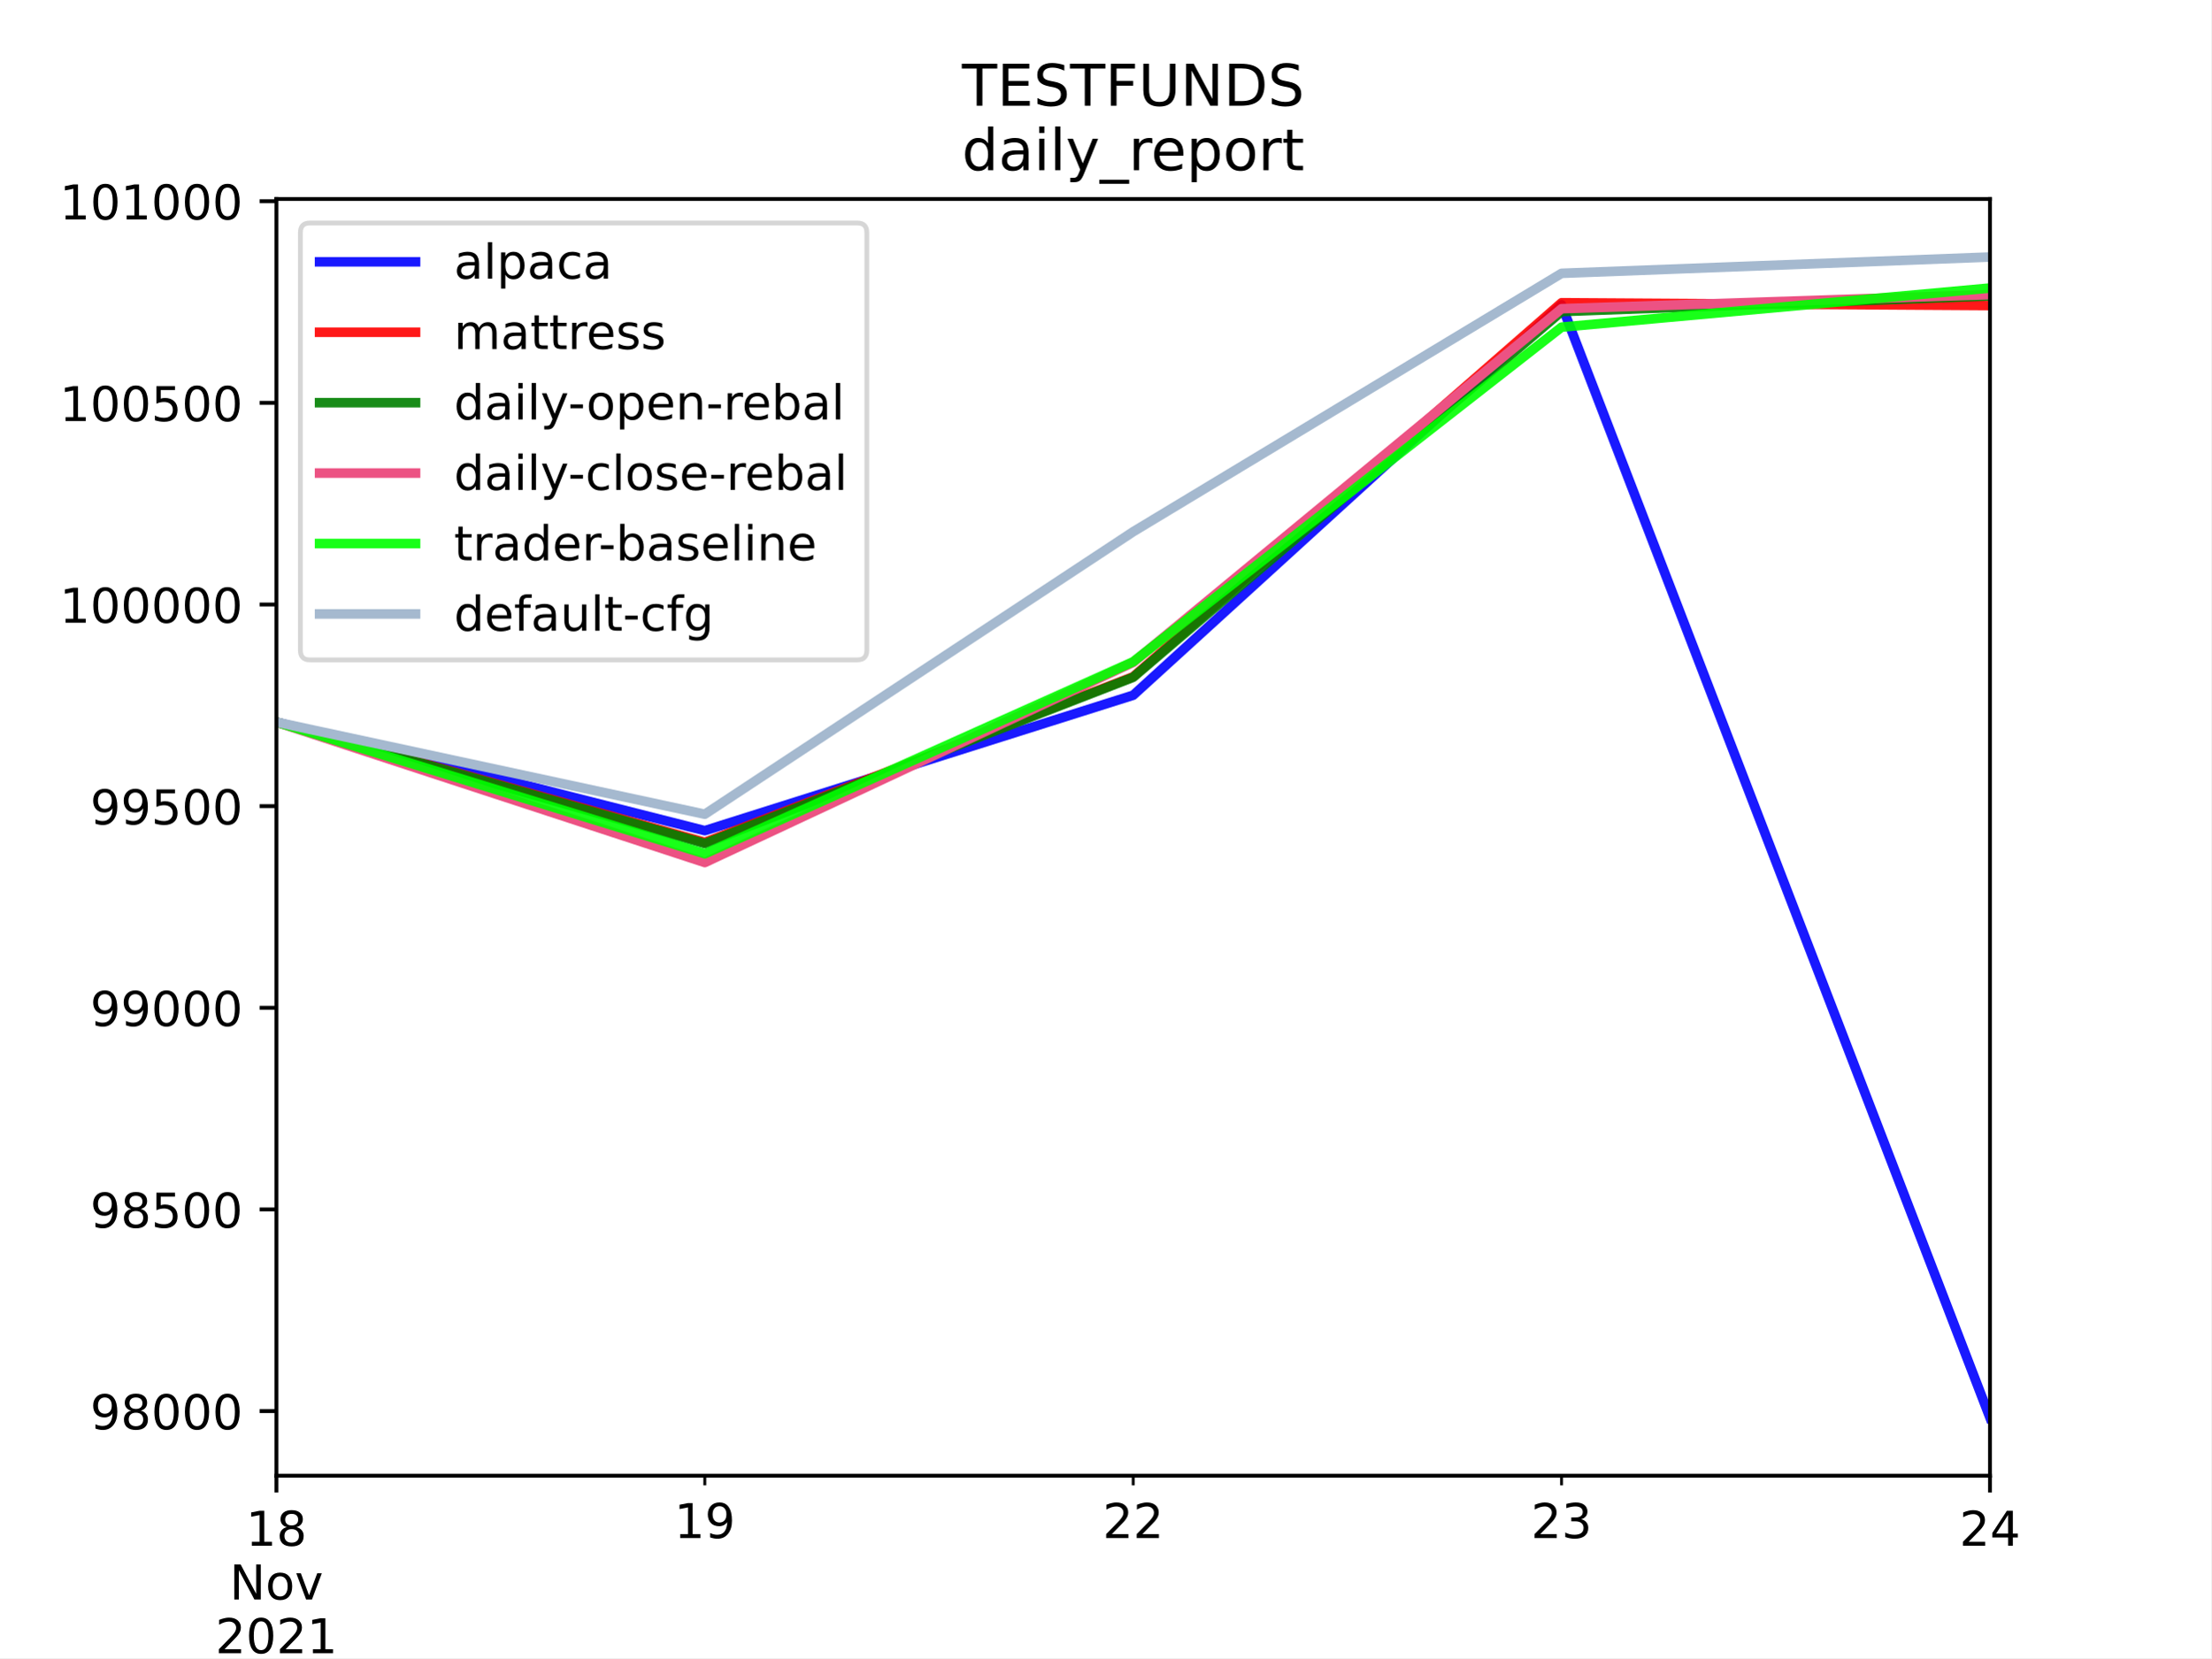
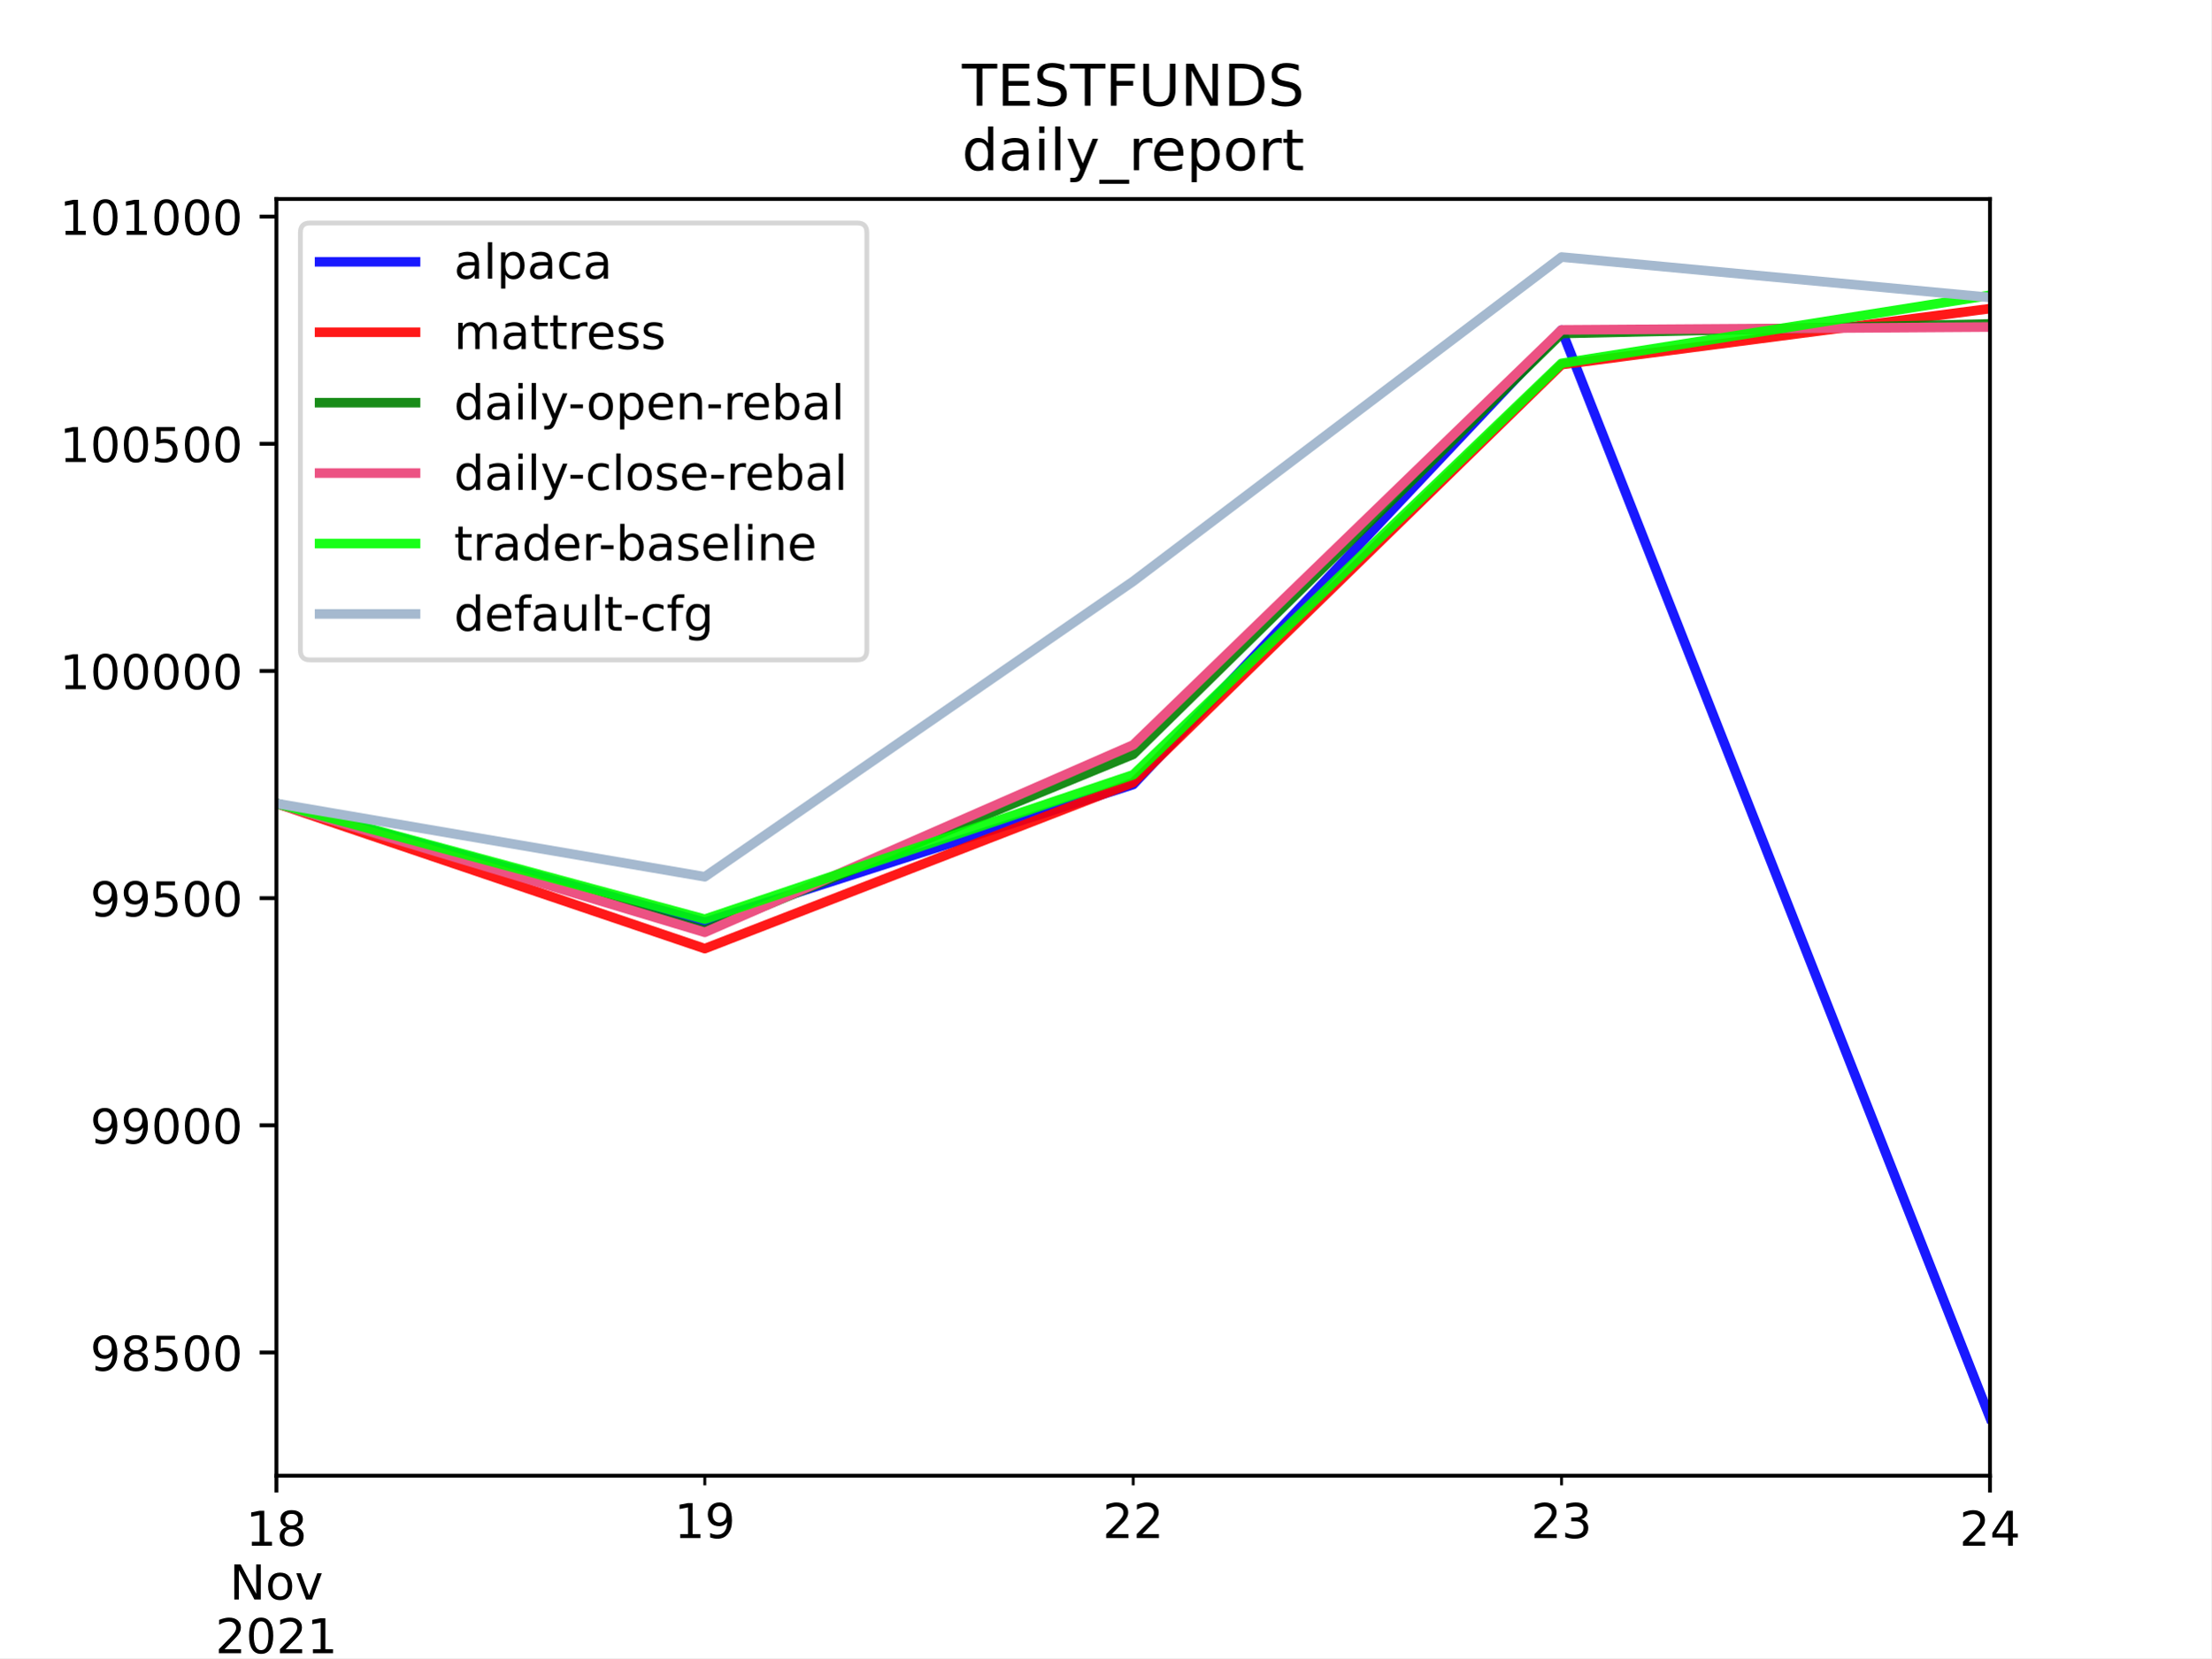
<svg xmlns="http://www.w3.org/2000/svg" xmlns:xlink="http://www.w3.org/1999/xlink" height="345.6pt" version="1.1" viewBox="0 0 460.8 345.6" width="460.8pt">
  <defs>
    <style type="text/css">*{stroke-linecap:butt;stroke-linejoin:round;}</style>
  </defs>
  <g id="figure_1">
    <g id="patch_1">
      <path d="M 0 345.6  L 460.8 345.6  L 460.8 0  L 0 0  z " style="fill:#ffffff;" />
    </g>
    <g id="axes_1">
      <g id="patch_2">
        <path d="M 57.6 307.584  L 414.72 307.584  L 414.72 41.472  L 57.6 41.472  z " style="fill:#ffffff;" />
      </g>
      <g id="matplotlib.axis_1">
        <g id="xtick_1">
          <g id="line2d_1">
            <defs>
-               <path d="M 0 0  L 0 3.5  " id="mdb58868b28" style="stroke:#000000;stroke-width:0.8;" />
-             </defs>
-             <g>
-               <use style="stroke:#000000;stroke-width:0.8;" x="57.6" xlink:href="#mdb58868b28" y="307.584" />
+               <path d="M 0 0  L 0 3.5  " id="mb90fdfed38" style="stroke:#000000;stroke-width:0.8;" />
+             </defs>
+             <g>
+               <use style="stroke:#000000;stroke-width:0.8;" x="57.6" xlink:href="#mb90fdfed38" y="307.584" />
            </g>
          </g>
          <g id="text_1">
            <g transform="translate(51.2375 322.1824)scale(0.1 -0.1)">
              <defs>
                <path d="M 794 531  L 1825 531  L 1825 4091  L 703 3866  L 703 4441  L 1819 4666  L 2450 4666  L 2450 531  L 3481 531  L 3481 0  L 794 0  L 794 531  z " id="DejaVuSans-31" transform="scale(0.015625)" />
                <path d="M 2034 2216  Q 1584 2216 1326 1975  Q 1069 1734 1069 1313  Q 1069 891 1326 650  Q 1584 409 2034 409  Q 2484 409 2743 651  Q 3003 894 3003 1313  Q 3003 1734 2745 1975  Q 2488 2216 2034 2216  z M 1403 2484  Q 997 2584 770 2862  Q 544 3141 544 3541  Q 544 4100 942 4425  Q 1341 4750 2034 4750  Q 2731 4750 3128 4425  Q 3525 4100 3525 3541  Q 3525 3141 3298 2862  Q 3072 2584 2669 2484  Q 3125 2378 3379 2068  Q 3634 1759 3634 1313  Q 3634 634 3220 271  Q 2806 -91 2034 -91  Q 1263 -91 848 271  Q 434 634 434 1313  Q 434 1759 690 2068  Q 947 2378 1403 2484  z M 1172 3481  Q 1172 3119 1398 2916  Q 1625 2713 2034 2713  Q 2441 2713 2670 2916  Q 2900 3119 2900 3481  Q 2900 3844 2670 4047  Q 2441 4250 2034 4250  Q 1625 4250 1398 4047  Q 1172 3844 1172 3481  z " id="DejaVuSans-38" transform="scale(0.015625)" />
              </defs>
              <use xlink:href="#DejaVuSans-31" />
              <use x="63.623" xlink:href="#DejaVuSans-38" />
            </g>
            <g transform="translate(47.84063 333.3802)scale(0.1 -0.1)">
              <defs>
                <path d="M 628 4666  L 1478 4666  L 3547 763  L 3547 4666  L 4159 4666  L 4159 0  L 3309 0  L 1241 3903  L 1241 0  L 628 0  L 628 4666  z " id="DejaVuSans-4e" transform="scale(0.015625)" />
                <path d="M 1959 3097  Q 1497 3097 1228 2736  Q 959 2375 959 1747  Q 959 1119 1226 758  Q 1494 397 1959 397  Q 2419 397 2687 759  Q 2956 1122 2956 1747  Q 2956 2369 2687 2733  Q 2419 3097 1959 3097  z M 1959 3584  Q 2709 3584 3137 3096  Q 3566 2609 3566 1747  Q 3566 888 3137 398  Q 2709 -91 1959 -91  Q 1206 -91 779 398  Q 353 888 353 1747  Q 353 2609 779 3096  Q 1206 3584 1959 3584  z " id="DejaVuSans-6f" transform="scale(0.015625)" />
                <path d="M 191 3500  L 800 3500  L 1894 563  L 2988 3500  L 3597 3500  L 2284 0  L 1503 0  L 191 3500  z " id="DejaVuSans-76" transform="scale(0.015625)" />
              </defs>
              <use xlink:href="#DejaVuSans-4e" />
              <use x="74.805" xlink:href="#DejaVuSans-6f" />
              <use x="135.986" xlink:href="#DejaVuSans-76" />
            </g>
            <g transform="translate(44.875 344.5781)scale(0.1 -0.1)">
              <defs>
                <path d="M 1228 531  L 3431 531  L 3431 0  L 469 0  L 469 531  Q 828 903 1448 1529  Q 2069 2156 2228 2338  Q 2531 2678 2651 2914  Q 2772 3150 2772 3378  Q 2772 3750 2511 3984  Q 2250 4219 1831 4219  Q 1534 4219 1204 4116  Q 875 4013 500 3803  L 500 4441  Q 881 4594 1212 4672  Q 1544 4750 1819 4750  Q 2544 4750 2975 4387  Q 3406 4025 3406 3419  Q 3406 3131 3298 2873  Q 3191 2616 2906 2266  Q 2828 2175 2409 1742  Q 1991 1309 1228 531  z " id="DejaVuSans-32" transform="scale(0.015625)" />
                <path d="M 2034 4250  Q 1547 4250 1301 3770  Q 1056 3291 1056 2328  Q 1056 1369 1301 889  Q 1547 409 2034 409  Q 2525 409 2770 889  Q 3016 1369 3016 2328  Q 3016 3291 2770 3770  Q 2525 4250 2034 4250  z M 2034 4750  Q 2819 4750 3233 4129  Q 3647 3509 3647 2328  Q 3647 1150 3233 529  Q 2819 -91 2034 -91  Q 1250 -91 836 529  Q 422 1150 422 2328  Q 422 3509 836 4129  Q 1250 4750 2034 4750  z " id="DejaVuSans-30" transform="scale(0.015625)" />
              </defs>
              <use xlink:href="#DejaVuSans-32" />
              <use x="63.623" xlink:href="#DejaVuSans-30" />
              <use x="127.246" xlink:href="#DejaVuSans-32" />
              <use x="190.869" xlink:href="#DejaVuSans-31" />
            </g>
          </g>
        </g>
        <g id="xtick_2">
          <g id="line2d_2">
            <g>
-               <use style="stroke:#000000;stroke-width:0.8;" x="414.72" xlink:href="#mdb58868b28" y="307.584" />
+               <use style="stroke:#000000;stroke-width:0.8;" x="414.72" xlink:href="#mb90fdfed38" y="307.584" />
            </g>
          </g>
          <g id="text_2">
            <g transform="translate(408.3575 322.1824)scale(0.1 -0.1)">
              <defs>
                <path d="M 2419 4116  L 825 1625  L 2419 1625  L 2419 4116  z M 2253 4666  L 3047 4666  L 3047 1625  L 3713 1625  L 3713 1100  L 3047 1100  L 3047 0  L 2419 0  L 2419 1100  L 313 1100  L 313 1709  L 2253 4666  z " id="DejaVuSans-34" transform="scale(0.015625)" />
              </defs>
              <use xlink:href="#DejaVuSans-32" />
              <use x="63.623" xlink:href="#DejaVuSans-34" />
            </g>
          </g>
        </g>
        <g id="xtick_3">
          <g id="line2d_3">
            <defs>
-               <path d="M 0 0  L 0 2  " id="m6bb0b4e5b6" style="stroke:#000000;stroke-width:0.6;" />
-             </defs>
-             <g>
-               <use style="stroke:#000000;stroke-width:0.6;" x="146.88" xlink:href="#m6bb0b4e5b6" y="307.584" />
+               <path d="M 0 0  L 0 2  " id="mabd1eee028" style="stroke:#000000;stroke-width:0.6;" />
+             </defs>
+             <g>
+               <use style="stroke:#000000;stroke-width:0.6;" x="146.88" xlink:href="#mabd1eee028" y="307.584" />
            </g>
          </g>
          <g id="text_3">
            <g transform="translate(140.5175 320.5824)scale(0.1 -0.1)">
              <defs>
                <path d="M 703 97  L 703 672  Q 941 559 1184 500  Q 1428 441 1663 441  Q 2288 441 2617 861  Q 2947 1281 2994 2138  Q 2813 1869 2534 1725  Q 2256 1581 1919 1581  Q 1219 1581 811 2004  Q 403 2428 403 3163  Q 403 3881 828 4315  Q 1253 4750 1959 4750  Q 2769 4750 3195 4129  Q 3622 3509 3622 2328  Q 3622 1225 3098 567  Q 2575 -91 1691 -91  Q 1453 -91 1209 -44  Q 966 3 703 97  z M 1959 2075  Q 2384 2075 2632 2365  Q 2881 2656 2881 3163  Q 2881 3666 2632 3958  Q 2384 4250 1959 4250  Q 1534 4250 1286 3958  Q 1038 3666 1038 3163  Q 1038 2656 1286 2365  Q 1534 2075 1959 2075  z " id="DejaVuSans-39" transform="scale(0.015625)" />
              </defs>
              <use xlink:href="#DejaVuSans-31" />
              <use x="63.623" xlink:href="#DejaVuSans-39" />
            </g>
          </g>
        </g>
        <g id="xtick_4">
          <g id="line2d_4">
            <g>
-               <use style="stroke:#000000;stroke-width:0.6;" x="236.16" xlink:href="#m6bb0b4e5b6" y="307.584" />
+               <use style="stroke:#000000;stroke-width:0.6;" x="236.16" xlink:href="#mabd1eee028" y="307.584" />
            </g>
          </g>
          <g id="text_4">
            <g transform="translate(229.7975 320.5824)scale(0.1 -0.1)">
              <use xlink:href="#DejaVuSans-32" />
              <use x="63.623" xlink:href="#DejaVuSans-32" />
            </g>
          </g>
        </g>
        <g id="xtick_5">
          <g id="line2d_5">
            <g>
-               <use style="stroke:#000000;stroke-width:0.6;" x="325.44" xlink:href="#m6bb0b4e5b6" y="307.584" />
+               <use style="stroke:#000000;stroke-width:0.6;" x="325.44" xlink:href="#mabd1eee028" y="307.584" />
            </g>
          </g>
          <g id="text_5">
            <g transform="translate(319.0775 320.5824)scale(0.1 -0.1)">
              <defs>
                <path d="M 2597 2516  Q 3050 2419 3304 2112  Q 3559 1806 3559 1356  Q 3559 666 3084 287  Q 2609 -91 1734 -91  Q 1441 -91 1130 -33  Q 819 25 488 141  L 488 750  Q 750 597 1062 519  Q 1375 441 1716 441  Q 2309 441 2620 675  Q 2931 909 2931 1356  Q 2931 1769 2642 2001  Q 2353 2234 1838 2234  L 1294 2234  L 1294 2753  L 1863 2753  Q 2328 2753 2575 2939  Q 2822 3125 2822 3475  Q 2822 3834 2567 4026  Q 2313 4219 1838 4219  Q 1578 4219 1281 4162  Q 984 4106 628 3988  L 628 4550  Q 988 4650 1302 4700  Q 1616 4750 1894 4750  Q 2613 4750 3031 4423  Q 3450 4097 3450 3541  Q 3450 3153 3228 2886  Q 3006 2619 2597 2516  z " id="DejaVuSans-33" transform="scale(0.015625)" />
              </defs>
              <use xlink:href="#DejaVuSans-32" />
              <use x="63.623" xlink:href="#DejaVuSans-33" />
            </g>
          </g>
        </g>
        <g id="text_6">
          <g transform="translate(224.885 358.2562)scale(0.1 -0.1)">
            <defs>
              <path d="M 2906 2969  L 2906 4863  L 3481 4863  L 3481 0  L 2906 0  L 2906 525  Q 2725 213 2448 61  Q 2172 -91 1784 -91  Q 1150 -91 751 415  Q 353 922 353 1747  Q 353 2572 751 3078  Q 1150 3584 1784 3584  Q 2172 3584 2448 3432  Q 2725 3281 2906 2969  z M 947 1747  Q 947 1113 1208 752  Q 1469 391 1925 391  Q 2381 391 2643 752  Q 2906 1113 2906 1747  Q 2906 2381 2643 2742  Q 2381 3103 1925 3103  Q 1469 3103 1208 2742  Q 947 2381 947 1747  z " id="DejaVuSans-64" transform="scale(0.015625)" />
              <path d="M 2194 1759  Q 1497 1759 1228 1600  Q 959 1441 959 1056  Q 959 750 1161 570  Q 1363 391 1709 391  Q 2188 391 2477 730  Q 2766 1069 2766 1631  L 2766 1759  L 2194 1759  z M 3341 1997  L 3341 0  L 2766 0  L 2766 531  Q 2569 213 2275 61  Q 1981 -91 1556 -91  Q 1019 -91 701 211  Q 384 513 384 1019  Q 384 1609 779 1909  Q 1175 2209 1959 2209  L 2766 2209  L 2766 2266  Q 2766 2663 2505 2880  Q 2244 3097 1772 3097  Q 1472 3097 1187 3025  Q 903 2953 641 2809  L 641 3341  Q 956 3463 1253 3523  Q 1550 3584 1831 3584  Q 2591 3584 2966 3190  Q 3341 2797 3341 1997  z " id="DejaVuSans-61" transform="scale(0.015625)" />
              <path d="M 1172 4494  L 1172 3500  L 2356 3500  L 2356 3053  L 1172 3053  L 1172 1153  Q 1172 725 1289 603  Q 1406 481 1766 481  L 2356 481  L 2356 0  L 1766 0  Q 1100 0 847 248  Q 594 497 594 1153  L 594 3053  L 172 3053  L 172 3500  L 594 3500  L 594 4494  L 1172 4494  z " id="DejaVuSans-74" transform="scale(0.015625)" />
              <path d="M 3597 1894  L 3597 1613  L 953 1613  Q 991 1019 1311 708  Q 1631 397 2203 397  Q 2534 397 2845 478  Q 3156 559 3463 722  L 3463 178  Q 3153 47 2828 -22  Q 2503 -91 2169 -91  Q 1331 -91 842 396  Q 353 884 353 1716  Q 353 2575 817 3079  Q 1281 3584 2069 3584  Q 2775 3584 3186 3129  Q 3597 2675 3597 1894  z M 3022 2063  Q 3016 2534 2758 2815  Q 2500 3097 2075 3097  Q 1594 3097 1305 2825  Q 1016 2553 972 2059  L 3022 2063  z " id="DejaVuSans-65" transform="scale(0.015625)" />
            </defs>
            <use xlink:href="#DejaVuSans-64" />
            <use x="63.477" xlink:href="#DejaVuSans-61" />
            <use x="124.756" xlink:href="#DejaVuSans-74" />
            <use x="163.965" xlink:href="#DejaVuSans-65" />
          </g>
        </g>
      </g>
      <g id="matplotlib.axis_2">
        <g id="ytick_1">
          <g id="line2d_6">
            <defs>
-               <path d="M 0 0  L -3.5 0  " id="m16ce50223b" style="stroke:#000000;stroke-width:0.8;" />
-             </defs>
-             <g>
-               <use style="stroke:#000000;stroke-width:0.8;" x="57.6" xlink:href="#m16ce50223b" y="294.113" />
+               <path d="M 0 0  L -3.5 0  " id="m3fc56cefe1" style="stroke:#000000;stroke-width:0.8;" />
+             </defs>
+             <g>
+               <use style="stroke:#000000;stroke-width:0.8;" x="57.6" xlink:href="#m3fc56cefe1" y="281.907" />
            </g>
          </g>
          <g id="text_7">
-             <g transform="translate(18.7875 297.9126)scale(0.1 -0.1)">
-               <use xlink:href="#DejaVuSans-39" />
-               <use x="63.623" xlink:href="#DejaVuSans-38" />
-               <use x="127.246" xlink:href="#DejaVuSans-30" />
-               <use x="190.869" xlink:href="#DejaVuSans-30" />
-               <use x="254.492" xlink:href="#DejaVuSans-30" />
-             </g>
-           </g>
-         </g>
-         <g id="ytick_2">
-           <g id="line2d_7">
-             <g>
-               <use style="stroke:#000000;stroke-width:0.8;" x="57.6" xlink:href="#m16ce50223b" y="252.083" />
-             </g>
-           </g>
-           <g id="text_8">
-             <g transform="translate(18.7875 255.8826)scale(0.1 -0.1)">
+             <g transform="translate(18.7875 285.7059)scale(0.1 -0.1)">
              <defs>
                <path d="M 691 4666  L 3169 4666  L 3169 4134  L 1269 4134  L 1269 2991  Q 1406 3038 1543 3061  Q 1681 3084 1819 3084  Q 2600 3084 3056 2656  Q 3513 2228 3513 1497  Q 3513 744 3044 326  Q 2575 -91 1722 -91  Q 1428 -91 1123 -41  Q 819 9 494 109  L 494 744  Q 775 591 1075 516  Q 1375 441 1709 441  Q 2250 441 2565 725  Q 2881 1009 2881 1497  Q 2881 1984 2565 2268  Q 2250 2553 1709 2553  Q 1456 2553 1204 2497  Q 953 2441 691 2322  L 691 4666  z " id="DejaVuSans-35" transform="scale(0.015625)" />
              </defs>
              <use xlink:href="#DejaVuSans-39" />
              <use x="63.623" xlink:href="#DejaVuSans-38" />
              <use x="127.246" xlink:href="#DejaVuSans-35" />
              <use x="190.869" xlink:href="#DejaVuSans-30" />
              <use x="254.492" xlink:href="#DejaVuSans-30" />
            </g>
          </g>
        </g>
-         <g id="ytick_3">
-           <g id="line2d_8">
-             <g>
-               <use style="stroke:#000000;stroke-width:0.8;" x="57.6" xlink:href="#m16ce50223b" y="210.053" />
-             </g>
-           </g>
-           <g id="text_9">
-             <g transform="translate(18.7875 213.8525)scale(0.1 -0.1)">
+         <g id="ytick_2">
+           <g id="line2d_7">
+             <g>
+               <use style="stroke:#000000;stroke-width:0.8;" x="57.6" xlink:href="#m3fc56cefe1" y="234.553" />
+             </g>
+           </g>
+           <g id="text_8">
+             <g transform="translate(18.7875 238.3522)scale(0.1 -0.1)">
              <use xlink:href="#DejaVuSans-39" />
              <use x="63.623" xlink:href="#DejaVuSans-39" />
              <use x="127.246" xlink:href="#DejaVuSans-30" />
              <use x="190.869" xlink:href="#DejaVuSans-30" />
              <use x="254.492" xlink:href="#DejaVuSans-30" />
            </g>
          </g>
        </g>
-         <g id="ytick_4">
-           <g id="line2d_9">
-             <g>
-               <use style="stroke:#000000;stroke-width:0.8;" x="57.6" xlink:href="#m16ce50223b" y="168.023" />
-             </g>
-           </g>
-           <g id="text_10">
-             <g transform="translate(18.7875 171.8225)scale(0.1 -0.1)">
+         <g id="ytick_3">
+           <g id="line2d_8">
+             <g>
+               <use style="stroke:#000000;stroke-width:0.8;" x="57.6" xlink:href="#m3fc56cefe1" y="187.199" />
+             </g>
+           </g>
+           <g id="text_9">
+             <g transform="translate(18.7875 190.9985)scale(0.1 -0.1)">
              <use xlink:href="#DejaVuSans-39" />
              <use x="63.623" xlink:href="#DejaVuSans-39" />
              <use x="127.246" xlink:href="#DejaVuSans-35" />
              <use x="190.869" xlink:href="#DejaVuSans-30" />
              <use x="254.492" xlink:href="#DejaVuSans-30" />
            </g>
          </g>
        </g>
-         <g id="ytick_5">
-           <g id="line2d_10">
-             <g>
-               <use style="stroke:#000000;stroke-width:0.8;" x="57.6" xlink:href="#m16ce50223b" y="125.993" />
-             </g>
-           </g>
-           <g id="text_11">
-             <g transform="translate(12.425 129.7924)scale(0.1 -0.1)">
+         <g id="ytick_4">
+           <g id="line2d_9">
+             <g>
+               <use style="stroke:#000000;stroke-width:0.8;" x="57.6" xlink:href="#m3fc56cefe1" y="139.846" />
+             </g>
+           </g>
+           <g id="text_10">
+             <g transform="translate(12.425 143.6448)scale(0.1 -0.1)">
              <use xlink:href="#DejaVuSans-31" />
              <use x="63.623" xlink:href="#DejaVuSans-30" />
              <use x="127.246" xlink:href="#DejaVuSans-30" />
              <use x="190.869" xlink:href="#DejaVuSans-30" />
              <use x="254.492" xlink:href="#DejaVuSans-30" />
              <use x="318.115" xlink:href="#DejaVuSans-30" />
            </g>
          </g>
        </g>
-         <g id="ytick_6">
-           <g id="line2d_11">
-             <g>
-               <use style="stroke:#000000;stroke-width:0.8;" x="57.6" xlink:href="#m16ce50223b" y="83.963" />
-             </g>
-           </g>
-           <g id="text_12">
-             <g transform="translate(12.425 87.76239)scale(0.1 -0.1)">
+         <g id="ytick_5">
+           <g id="line2d_10">
+             <g>
+               <use style="stroke:#000000;stroke-width:0.8;" x="57.6" xlink:href="#m3fc56cefe1" y="92.492" />
+             </g>
+           </g>
+           <g id="text_11">
+             <g transform="translate(12.425 96.29105)scale(0.1 -0.1)">
              <use xlink:href="#DejaVuSans-31" />
              <use x="63.623" xlink:href="#DejaVuSans-30" />
              <use x="127.246" xlink:href="#DejaVuSans-30" />
              <use x="190.869" xlink:href="#DejaVuSans-35" />
              <use x="254.492" xlink:href="#DejaVuSans-30" />
              <use x="318.115" xlink:href="#DejaVuSans-30" />
            </g>
          </g>
        </g>
-         <g id="ytick_7">
-           <g id="line2d_12">
-             <g>
-               <use style="stroke:#000000;stroke-width:0.8;" x="57.6" xlink:href="#m16ce50223b" y="41.933" />
-             </g>
-           </g>
-           <g id="text_13">
-             <g transform="translate(12.425 45.73235)scale(0.1 -0.1)">
+         <g id="ytick_6">
+           <g id="line2d_11">
+             <g>
+               <use style="stroke:#000000;stroke-width:0.8;" x="57.6" xlink:href="#m3fc56cefe1" y="45.138" />
+             </g>
+           </g>
+           <g id="text_12">
+             <g transform="translate(12.425 48.93735)scale(0.1 -0.1)">
              <use xlink:href="#DejaVuSans-31" />
              <use x="63.623" xlink:href="#DejaVuSans-30" />
              <use x="127.246" xlink:href="#DejaVuSans-31" />
              <use x="190.869" xlink:href="#DejaVuSans-30" />
              <use x="254.492" xlink:href="#DejaVuSans-30" />
              <use x="318.115" xlink:href="#DejaVuSans-30" />
            </g>
          </g>
        </g>
      </g>
+       <g id="line2d_12">
+         <path clip-path="url(#p3b91c858ec)" d="M 57.6 167.464  L 146.88 192.228  L 236.16 163.52  L 325.44 68.784  L 414.72 295.488  " style="fill:none;stroke:#0000ff;stroke-linecap:square;stroke-opacity:0.9;stroke-width:2;" />
+       </g>
      <g id="line2d_13">
-         <path clip-path="url(#pa2949184fa)" d="M 57.6 150.507  L 146.88 173.131  L 236.16 144.904  L 325.44 63.529  L 414.72 295.488  " style="fill:none;stroke:#0000ff;stroke-linecap:square;stroke-opacity:0.9;stroke-width:2;" />
+         <path clip-path="url(#p3b91c858ec)" d="M 57.6 167.464  L 146.88 197.719  L 236.16 163.094  L 325.44 75.982  L 414.72 64.32  " style="fill:none;stroke:#ff0000;stroke-linecap:square;stroke-opacity:0.9;stroke-width:2;" />
      </g>
      <g id="line2d_14">
-         <path clip-path="url(#pa2949184fa)" d="M 57.6 150.507  L 146.88 175.569  L 236.16 141.049  L 325.44 63.097  L 414.72 63.682  " style="fill:none;stroke:#ff0000;stroke-linecap:square;stroke-opacity:0.9;stroke-width:2;" />
+         <path clip-path="url(#p3b91c858ec)" d="M 57.6 167.464  L 146.88 193.945  L 236.16 157.222  L 325.44 69.508  L 414.72 67.508  " style="fill:none;stroke:#008000;stroke-linecap:square;stroke-opacity:0.9;stroke-width:2;" />
      </g>
      <g id="line2d_15">
-         <path clip-path="url(#pa2949184fa)" d="M 57.6 150.507  L 146.88 175.826  L 236.16 141.164  L 325.44 64.936  L 414.72 61.675  " style="fill:none;stroke:#008000;stroke-linecap:square;stroke-opacity:0.9;stroke-width:2;" />
+         <path clip-path="url(#p3b91c858ec)" d="M 57.6 167.464  L 146.88 194.325  L 236.16 155.266  L 325.44 68.754  L 414.72 68.161  " style="fill:none;stroke:#ec5283;stroke-linecap:square;stroke-width:2;" />
      </g>
      <g id="line2d_16">
-         <path clip-path="url(#pa2949184fa)" d="M 57.6 150.507  L 146.88 179.775  L 236.16 138.046  L 325.44 64.338  L 414.72 61.392  " style="fill:none;stroke:#ec5283;stroke-linecap:square;stroke-width:2;" />
+         <path clip-path="url(#p3b91c858ec)" d="M 57.6 167.464  L 146.88 191.591  L 236.16 161.494  L 325.44 75.721  L 414.72 61.533  " style="fill:none;stroke:#00ff00;stroke-linecap:square;stroke-opacity:0.9;stroke-width:2;" />
      </g>
      <g id="line2d_17">
-         <path clip-path="url(#pa2949184fa)" d="M 57.6 150.507  L 146.88 177.946  L 236.16 137.918  L 325.44 68.18  L 414.72 60.028  " style="fill:none;stroke:#00ff00;stroke-linecap:square;stroke-opacity:0.9;stroke-width:2;" />
-       </g>
-       <g id="line2d_18">
-         <path clip-path="url(#pa2949184fa)" d="M 57.6 150.507  L 146.88 169.706  L 236.16 110.821  L 325.44 56.966  L 414.72 53.568  " style="fill:none;stroke:#a5b9cf;stroke-linecap:square;stroke-width:2;" />
+         <path clip-path="url(#p3b91c858ec)" d="M 57.6 167.464  L 146.88 182.745  L 236.16 121.157  L 325.44 53.568  L 414.72 61.995  " style="fill:none;stroke:#a5b9cf;stroke-linecap:square;stroke-width:2;" />
      </g>
      <g id="patch_3">
        <path d="M 57.6 307.584  L 57.6 41.472  " style="fill:none;stroke:#000000;stroke-linecap:square;stroke-linejoin:miter;stroke-width:0.8;" />
      </g>
      <g id="patch_4">
        <path d="M 414.72 307.584  L 414.72 41.472  " style="fill:none;stroke:#000000;stroke-linecap:square;stroke-linejoin:miter;stroke-width:0.8;" />
      </g>
      <g id="patch_5">
        <path d="M 57.6 307.584  L 414.72 307.584  " style="fill:none;stroke:#000000;stroke-linecap:square;stroke-linejoin:miter;stroke-width:0.8;" />
      </g>
      <g id="patch_6">
        <path d="M 57.6 41.472  L 414.72 41.472  " style="fill:none;stroke:#000000;stroke-linecap:square;stroke-linejoin:miter;stroke-width:0.8;" />
      </g>
-       <g id="text_14">
+       <g id="text_13">
        <g transform="translate(200.4703 22.03462)scale(0.12 -0.12)">
          <defs>
            <path d="M -19 4666  L 3928 4666  L 3928 4134  L 2272 4134  L 2272 0  L 1638 0  L 1638 4134  L -19 4134  L -19 4666  z " id="DejaVuSans-54" transform="scale(0.015625)" />
            <path d="M 628 4666  L 3578 4666  L 3578 4134  L 1259 4134  L 1259 2753  L 3481 2753  L 3481 2222  L 1259 2222  L 1259 531  L 3634 531  L 3634 0  L 628 0  L 628 4666  z " id="DejaVuSans-45" transform="scale(0.015625)" />
            <path d="M 3425 4513  L 3425 3897  Q 3066 4069 2747 4153  Q 2428 4238 2131 4238  Q 1616 4238 1336 4038  Q 1056 3838 1056 3469  Q 1056 3159 1242 3001  Q 1428 2844 1947 2747  L 2328 2669  Q 3034 2534 3370 2195  Q 3706 1856 3706 1288  Q 3706 609 3251 259  Q 2797 -91 1919 -91  Q 1588 -91 1214 -16  Q 841 59 441 206  L 441 856  Q 825 641 1194 531  Q 1563 422 1919 422  Q 2459 422 2753 634  Q 3047 847 3047 1241  Q 3047 1584 2836 1778  Q 2625 1972 2144 2069  L 1759 2144  Q 1053 2284 737 2584  Q 422 2884 422 3419  Q 422 4038 858 4394  Q 1294 4750 2059 4750  Q 2388 4750 2728 4690  Q 3069 4631 3425 4513  z " id="DejaVuSans-53" transform="scale(0.015625)" />
            <path d="M 628 4666  L 3309 4666  L 3309 4134  L 1259 4134  L 1259 2759  L 3109 2759  L 3109 2228  L 1259 2228  L 1259 0  L 628 0  L 628 4666  z " id="DejaVuSans-46" transform="scale(0.015625)" />
            <path d="M 556 4666  L 1191 4666  L 1191 1831  Q 1191 1081 1462 751  Q 1734 422 2344 422  Q 2950 422 3222 751  Q 3494 1081 3494 1831  L 3494 4666  L 4128 4666  L 4128 1753  Q 4128 841 3676 375  Q 3225 -91 2344 -91  Q 1459 -91 1007 375  Q 556 841 556 1753  L 556 4666  z " id="DejaVuSans-55" transform="scale(0.015625)" />
            <path d="M 1259 4147  L 1259 519  L 2022 519  Q 2988 519 3436 956  Q 3884 1394 3884 2338  Q 3884 3275 3436 3711  Q 2988 4147 2022 4147  L 1259 4147  z M 628 4666  L 1925 4666  Q 3281 4666 3915 4102  Q 4550 3538 4550 2338  Q 4550 1131 3912 565  Q 3275 0 1925 0  L 628 0  L 628 4666  z " id="DejaVuSans-44" transform="scale(0.015625)" />
          </defs>
          <use xlink:href="#DejaVuSans-54" />
          <use x="61.084" xlink:href="#DejaVuSans-45" />
          <use x="124.268" xlink:href="#DejaVuSans-53" />
          <use x="187.744" xlink:href="#DejaVuSans-54" />
          <use x="248.828" xlink:href="#DejaVuSans-46" />
          <use x="306.348" xlink:href="#DejaVuSans-55" />
          <use x="379.541" xlink:href="#DejaVuSans-4e" />
          <use x="454.346" xlink:href="#DejaVuSans-44" />
          <use x="531.348" xlink:href="#DejaVuSans-53" />
        </g>
        <g transform="translate(200.4666 35.472)scale(0.12 -0.12)">
          <defs>
            <path d="M 603 3500  L 1178 3500  L 1178 0  L 603 0  L 603 3500  z M 603 4863  L 1178 4863  L 1178 4134  L 603 4134  L 603 4863  z " id="DejaVuSans-69" transform="scale(0.015625)" />
            <path d="M 603 4863  L 1178 4863  L 1178 0  L 603 0  L 603 4863  z " id="DejaVuSans-6c" transform="scale(0.015625)" />
            <path d="M 2059 -325  Q 1816 -950 1584 -1140  Q 1353 -1331 966 -1331  L 506 -1331  L 506 -850  L 844 -850  Q 1081 -850 1212 -737  Q 1344 -625 1503 -206  L 1606 56  L 191 3500  L 800 3500  L 1894 763  L 2988 3500  L 3597 3500  L 2059 -325  z " id="DejaVuSans-79" transform="scale(0.015625)" />
            <path d="M 3263 -1063  L 3263 -1509  L -63 -1509  L -63 -1063  L 3263 -1063  z " id="DejaVuSans-5f" transform="scale(0.015625)" />
            <path d="M 2631 2963  Q 2534 3019 2420 3045  Q 2306 3072 2169 3072  Q 1681 3072 1420 2755  Q 1159 2438 1159 1844  L 1159 0  L 581 0  L 581 3500  L 1159 3500  L 1159 2956  Q 1341 3275 1631 3429  Q 1922 3584 2338 3584  Q 2397 3584 2469 3576  Q 2541 3569 2628 3553  L 2631 2963  z " id="DejaVuSans-72" transform="scale(0.015625)" />
            <path d="M 1159 525  L 1159 -1331  L 581 -1331  L 581 3500  L 1159 3500  L 1159 2969  Q 1341 3281 1617 3432  Q 1894 3584 2278 3584  Q 2916 3584 3314 3078  Q 3713 2572 3713 1747  Q 3713 922 3314 415  Q 2916 -91 2278 -91  Q 1894 -91 1617 61  Q 1341 213 1159 525  z M 3116 1747  Q 3116 2381 2855 2742  Q 2594 3103 2138 3103  Q 1681 3103 1420 2742  Q 1159 2381 1159 1747  Q 1159 1113 1420 752  Q 1681 391 2138 391  Q 2594 391 2855 752  Q 3116 1113 3116 1747  z " id="DejaVuSans-70" transform="scale(0.015625)" />
          </defs>
          <use xlink:href="#DejaVuSans-64" />
          <use x="63.477" xlink:href="#DejaVuSans-61" />
          <use x="124.756" xlink:href="#DejaVuSans-69" />
          <use x="152.539" xlink:href="#DejaVuSans-6c" />
          <use x="180.322" xlink:href="#DejaVuSans-79" />
          <use x="239.502" xlink:href="#DejaVuSans-5f" />
          <use x="289.502" xlink:href="#DejaVuSans-72" />
          <use x="328.365" xlink:href="#DejaVuSans-65" />
          <use x="389.889" xlink:href="#DejaVuSans-70" />
          <use x="453.365" xlink:href="#DejaVuSans-6f" />
          <use x="514.547" xlink:href="#DejaVuSans-72" />
          <use x="555.66" xlink:href="#DejaVuSans-74" />
        </g>
      </g>
      <g id="legend_1">
        <g id="patch_7">
          <path d="M 64.6 137.541  L 178.644 137.541  Q 180.644 137.541 180.644 135.541  L 180.644 48.472  Q 180.644 46.472 178.644 46.472  L 64.6 46.472  Q 62.6 46.472 62.6 48.472  L 62.6 135.541  Q 62.6 137.541 64.6 137.541  z " style="fill:#ffffff;opacity:0.8;stroke:#cccccc;stroke-linejoin:miter;" />
        </g>
-         <g id="line2d_19">
+         <g id="line2d_18">
          <path d="M 66.6 54.57  L 86.6 54.57  " style="fill:none;stroke:#0000ff;stroke-linecap:square;stroke-opacity:0.9;stroke-width:2;" />
        </g>
-         <g id="line2d_20" />
-         <g id="text_15">
+         <g id="line2d_19" />
+         <g id="text_14">
          <g transform="translate(94.6 58.07044)scale(0.1 -0.1)">
            <defs>
              <path d="M 3122 3366  L 3122 2828  Q 2878 2963 2633 3030  Q 2388 3097 2138 3097  Q 1578 3097 1268 2742  Q 959 2388 959 1747  Q 959 1106 1268 751  Q 1578 397 2138 397  Q 2388 397 2633 464  Q 2878 531 3122 666  L 3122 134  Q 2881 22 2623 -34  Q 2366 -91 2075 -91  Q 1284 -91 818 406  Q 353 903 353 1747  Q 353 2603 823 3093  Q 1294 3584 2113 3584  Q 2378 3584 2631 3529  Q 2884 3475 3122 3366  z " id="DejaVuSans-63" transform="scale(0.015625)" />
            </defs>
            <use xlink:href="#DejaVuSans-61" />
            <use x="61.279" xlink:href="#DejaVuSans-6c" />
            <use x="89.062" xlink:href="#DejaVuSans-70" />
            <use x="152.539" xlink:href="#DejaVuSans-61" />
            <use x="213.818" xlink:href="#DejaVuSans-63" />
            <use x="268.799" xlink:href="#DejaVuSans-61" />
          </g>
        </g>
-         <g id="line2d_21">
+         <g id="line2d_20">
          <path d="M 66.6 69.249  L 86.6 69.249  " style="fill:none;stroke:#ff0000;stroke-linecap:square;stroke-opacity:0.9;stroke-width:2;" />
        </g>
-         <g id="line2d_22" />
-         <g id="text_16">
+         <g id="line2d_21" />
+         <g id="text_15">
          <g transform="translate(94.6 72.74856)scale(0.1 -0.1)">
            <defs>
              <path d="M 3328 2828  Q 3544 3216 3844 3400  Q 4144 3584 4550 3584  Q 5097 3584 5394 3201  Q 5691 2819 5691 2113  L 5691 0  L 5113 0  L 5113 2094  Q 5113 2597 4934 2840  Q 4756 3084 4391 3084  Q 3944 3084 3684 2787  Q 3425 2491 3425 1978  L 3425 0  L 2847 0  L 2847 2094  Q 2847 2600 2669 2842  Q 2491 3084 2119 3084  Q 1678 3084 1418 2786  Q 1159 2488 1159 1978  L 1159 0  L 581 0  L 581 3500  L 1159 3500  L 1159 2956  Q 1356 3278 1631 3431  Q 1906 3584 2284 3584  Q 2666 3584 2933 3390  Q 3200 3197 3328 2828  z " id="DejaVuSans-6d" transform="scale(0.015625)" />
              <path d="M 2834 3397  L 2834 2853  Q 2591 2978 2328 3040  Q 2066 3103 1784 3103  Q 1356 3103 1142 2972  Q 928 2841 928 2578  Q 928 2378 1081 2264  Q 1234 2150 1697 2047  L 1894 2003  Q 2506 1872 2764 1633  Q 3022 1394 3022 966  Q 3022 478 2636 193  Q 2250 -91 1575 -91  Q 1294 -91 989 -36  Q 684 19 347 128  L 347 722  Q 666 556 975 473  Q 1284 391 1588 391  Q 1994 391 2212 530  Q 2431 669 2431 922  Q 2431 1156 2273 1281  Q 2116 1406 1581 1522  L 1381 1569  Q 847 1681 609 1914  Q 372 2147 372 2553  Q 372 3047 722 3315  Q 1072 3584 1716 3584  Q 2034 3584 2315 3537  Q 2597 3491 2834 3397  z " id="DejaVuSans-73" transform="scale(0.015625)" />
            </defs>
            <use xlink:href="#DejaVuSans-6d" />
            <use x="97.412" xlink:href="#DejaVuSans-61" />
            <use x="158.691" xlink:href="#DejaVuSans-74" />
            <use x="197.9" xlink:href="#DejaVuSans-74" />
            <use x="237.109" xlink:href="#DejaVuSans-72" />
            <use x="275.973" xlink:href="#DejaVuSans-65" />
            <use x="337.496" xlink:href="#DejaVuSans-73" />
            <use x="389.596" xlink:href="#DejaVuSans-73" />
          </g>
        </g>
-         <g id="line2d_23">
+         <g id="line2d_22">
          <path d="M 66.6 83.927  L 86.6 83.927  " style="fill:none;stroke:#008000;stroke-linecap:square;stroke-opacity:0.9;stroke-width:2;" />
        </g>
-         <g id="line2d_24" />
-         <g id="text_17">
+         <g id="line2d_23" />
+         <g id="text_16">
          <g transform="translate(94.6 87.42669)scale(0.1 -0.1)">
            <defs>
              <path d="M 313 2009  L 1997 2009  L 1997 1497  L 313 1497  L 313 2009  z " id="DejaVuSans-2d" transform="scale(0.015625)" />
              <path d="M 3513 2113  L 3513 0  L 2938 0  L 2938 2094  Q 2938 2591 2744 2837  Q 2550 3084 2163 3084  Q 1697 3084 1428 2787  Q 1159 2491 1159 1978  L 1159 0  L 581 0  L 581 3500  L 1159 3500  L 1159 2956  Q 1366 3272 1645 3428  Q 1925 3584 2291 3584  Q 2894 3584 3203 3211  Q 3513 2838 3513 2113  z " id="DejaVuSans-6e" transform="scale(0.015625)" />
              <path d="M 3116 1747  Q 3116 2381 2855 2742  Q 2594 3103 2138 3103  Q 1681 3103 1420 2742  Q 1159 2381 1159 1747  Q 1159 1113 1420 752  Q 1681 391 2138 391  Q 2594 391 2855 752  Q 3116 1113 3116 1747  z M 1159 2969  Q 1341 3281 1617 3432  Q 1894 3584 2278 3584  Q 2916 3584 3314 3078  Q 3713 2572 3713 1747  Q 3713 922 3314 415  Q 2916 -91 2278 -91  Q 1894 -91 1617 61  Q 1341 213 1159 525  L 1159 0  L 581 0  L 581 4863  L 1159 4863  L 1159 2969  z " id="DejaVuSans-62" transform="scale(0.015625)" />
            </defs>
            <use xlink:href="#DejaVuSans-64" />
            <use x="63.477" xlink:href="#DejaVuSans-61" />
            <use x="124.756" xlink:href="#DejaVuSans-69" />
            <use x="152.539" xlink:href="#DejaVuSans-6c" />
            <use x="180.322" xlink:href="#DejaVuSans-79" />
            <use x="237.752" xlink:href="#DejaVuSans-2d" />
            <use x="275.711" xlink:href="#DejaVuSans-6f" />
            <use x="336.893" xlink:href="#DejaVuSans-70" />
            <use x="400.369" xlink:href="#DejaVuSans-65" />
            <use x="461.893" xlink:href="#DejaVuSans-6e" />
            <use x="525.271" xlink:href="#DejaVuSans-2d" />
            <use x="561.355" xlink:href="#DejaVuSans-72" />
            <use x="600.219" xlink:href="#DejaVuSans-65" />
            <use x="661.742" xlink:href="#DejaVuSans-62" />
            <use x="725.219" xlink:href="#DejaVuSans-61" />
            <use x="786.498" xlink:href="#DejaVuSans-6c" />
          </g>
        </g>
-         <g id="line2d_25">
+         <g id="line2d_24">
          <path d="M 66.6 98.605  L 86.6 98.605  " style="fill:none;stroke:#ec5283;stroke-linecap:square;stroke-width:2;" />
        </g>
-         <g id="line2d_26" />
-         <g id="text_18">
+         <g id="line2d_25" />
+         <g id="text_17">
          <g transform="translate(94.6 102.1048)scale(0.1 -0.1)">
            <use xlink:href="#DejaVuSans-64" />
            <use x="63.477" xlink:href="#DejaVuSans-61" />
            <use x="124.756" xlink:href="#DejaVuSans-69" />
            <use x="152.539" xlink:href="#DejaVuSans-6c" />
            <use x="180.322" xlink:href="#DejaVuSans-79" />
            <use x="237.752" xlink:href="#DejaVuSans-2d" />
            <use x="273.836" xlink:href="#DejaVuSans-63" />
            <use x="328.816" xlink:href="#DejaVuSans-6c" />
            <use x="356.6" xlink:href="#DejaVuSans-6f" />
            <use x="417.781" xlink:href="#DejaVuSans-73" />
            <use x="469.881" xlink:href="#DejaVuSans-65" />
            <use x="531.404" xlink:href="#DejaVuSans-2d" />
            <use x="567.488" xlink:href="#DejaVuSans-72" />
            <use x="606.352" xlink:href="#DejaVuSans-65" />
            <use x="667.875" xlink:href="#DejaVuSans-62" />
            <use x="731.352" xlink:href="#DejaVuSans-61" />
            <use x="792.631" xlink:href="#DejaVuSans-6c" />
          </g>
        </g>
-         <g id="line2d_27">
+         <g id="line2d_26">
          <path d="M 66.6 113.283  L 86.6 113.283  " style="fill:none;stroke:#00ff00;stroke-linecap:square;stroke-opacity:0.9;stroke-width:2;" />
        </g>
-         <g id="line2d_28" />
-         <g id="text_19">
+         <g id="line2d_27" />
+         <g id="text_18">
          <g transform="translate(94.6 116.7829)scale(0.1 -0.1)">
            <use xlink:href="#DejaVuSans-74" />
            <use x="39.209" xlink:href="#DejaVuSans-72" />
            <use x="80.322" xlink:href="#DejaVuSans-61" />
            <use x="141.602" xlink:href="#DejaVuSans-64" />
            <use x="205.078" xlink:href="#DejaVuSans-65" />
            <use x="266.602" xlink:href="#DejaVuSans-72" />
            <use x="301.34" xlink:href="#DejaVuSans-2d" />
            <use x="337.424" xlink:href="#DejaVuSans-62" />
            <use x="400.9" xlink:href="#DejaVuSans-61" />
            <use x="462.18" xlink:href="#DejaVuSans-73" />
            <use x="514.279" xlink:href="#DejaVuSans-65" />
            <use x="575.803" xlink:href="#DejaVuSans-6c" />
            <use x="603.586" xlink:href="#DejaVuSans-69" />
            <use x="631.369" xlink:href="#DejaVuSans-6e" />
            <use x="694.748" xlink:href="#DejaVuSans-65" />
          </g>
        </g>
-         <g id="line2d_29">
+         <g id="line2d_28">
          <path d="M 66.6 127.961  L 86.6 127.961  " style="fill:none;stroke:#a5b9cf;stroke-linecap:square;stroke-width:2;" />
        </g>
-         <g id="line2d_30" />
-         <g id="text_20">
+         <g id="line2d_29" />
+         <g id="text_19">
          <g transform="translate(94.6 131.4611)scale(0.1 -0.1)">
            <defs>
              <path d="M 2375 4863  L 2375 4384  L 1825 4384  Q 1516 4384 1395 4259  Q 1275 4134 1275 3809  L 1275 3500  L 2222 3500  L 2222 3053  L 1275 3053  L 1275 0  L 697 0  L 697 3053  L 147 3053  L 147 3500  L 697 3500  L 697 3744  Q 697 4328 969 4595  Q 1241 4863 1831 4863  L 2375 4863  z " id="DejaVuSans-66" transform="scale(0.015625)" />
              <path d="M 544 1381  L 544 3500  L 1119 3500  L 1119 1403  Q 1119 906 1312 657  Q 1506 409 1894 409  Q 2359 409 2629 706  Q 2900 1003 2900 1516  L 2900 3500  L 3475 3500  L 3475 0  L 2900 0  L 2900 538  Q 2691 219 2414 64  Q 2138 -91 1772 -91  Q 1169 -91 856 284  Q 544 659 544 1381  z M 1991 3584  L 1991 3584  z " id="DejaVuSans-75" transform="scale(0.015625)" />
              <path d="M 2906 1791  Q 2906 2416 2648 2759  Q 2391 3103 1925 3103  Q 1463 3103 1205 2759  Q 947 2416 947 1791  Q 947 1169 1205 825  Q 1463 481 1925 481  Q 2391 481 2648 825  Q 2906 1169 2906 1791  z M 3481 434  Q 3481 -459 3084 -895  Q 2688 -1331 1869 -1331  Q 1566 -1331 1297 -1286  Q 1028 -1241 775 -1147  L 775 -588  Q 1028 -725 1275 -790  Q 1522 -856 1778 -856  Q 2344 -856 2625 -561  Q 2906 -266 2906 331  L 2906 616  Q 2728 306 2450 153  Q 2172 0 1784 0  Q 1141 0 747 490  Q 353 981 353 1791  Q 353 2603 747 3093  Q 1141 3584 1784 3584  Q 2172 3584 2450 3431  Q 2728 3278 2906 2969  L 2906 3500  L 3481 3500  L 3481 434  z " id="DejaVuSans-67" transform="scale(0.015625)" />
            </defs>
            <use xlink:href="#DejaVuSans-64" />
            <use x="63.477" xlink:href="#DejaVuSans-65" />
            <use x="125" xlink:href="#DejaVuSans-66" />
            <use x="160.205" xlink:href="#DejaVuSans-61" />
            <use x="221.484" xlink:href="#DejaVuSans-75" />
            <use x="284.863" xlink:href="#DejaVuSans-6c" />
            <use x="312.646" xlink:href="#DejaVuSans-74" />
            <use x="351.855" xlink:href="#DejaVuSans-2d" />
            <use x="387.939" xlink:href="#DejaVuSans-63" />
            <use x="442.92" xlink:href="#DejaVuSans-66" />
            <use x="478.125" xlink:href="#DejaVuSans-67" />
          </g>
        </g>
      </g>
    </g>
  </g>
  <defs>
-     <clipPath id="pa2949184fa">
+     <clipPath id="p3b91c858ec">
      <rect height="266.112" width="357.12" x="57.6" y="41.472" />
    </clipPath>
  </defs>
</svg>
